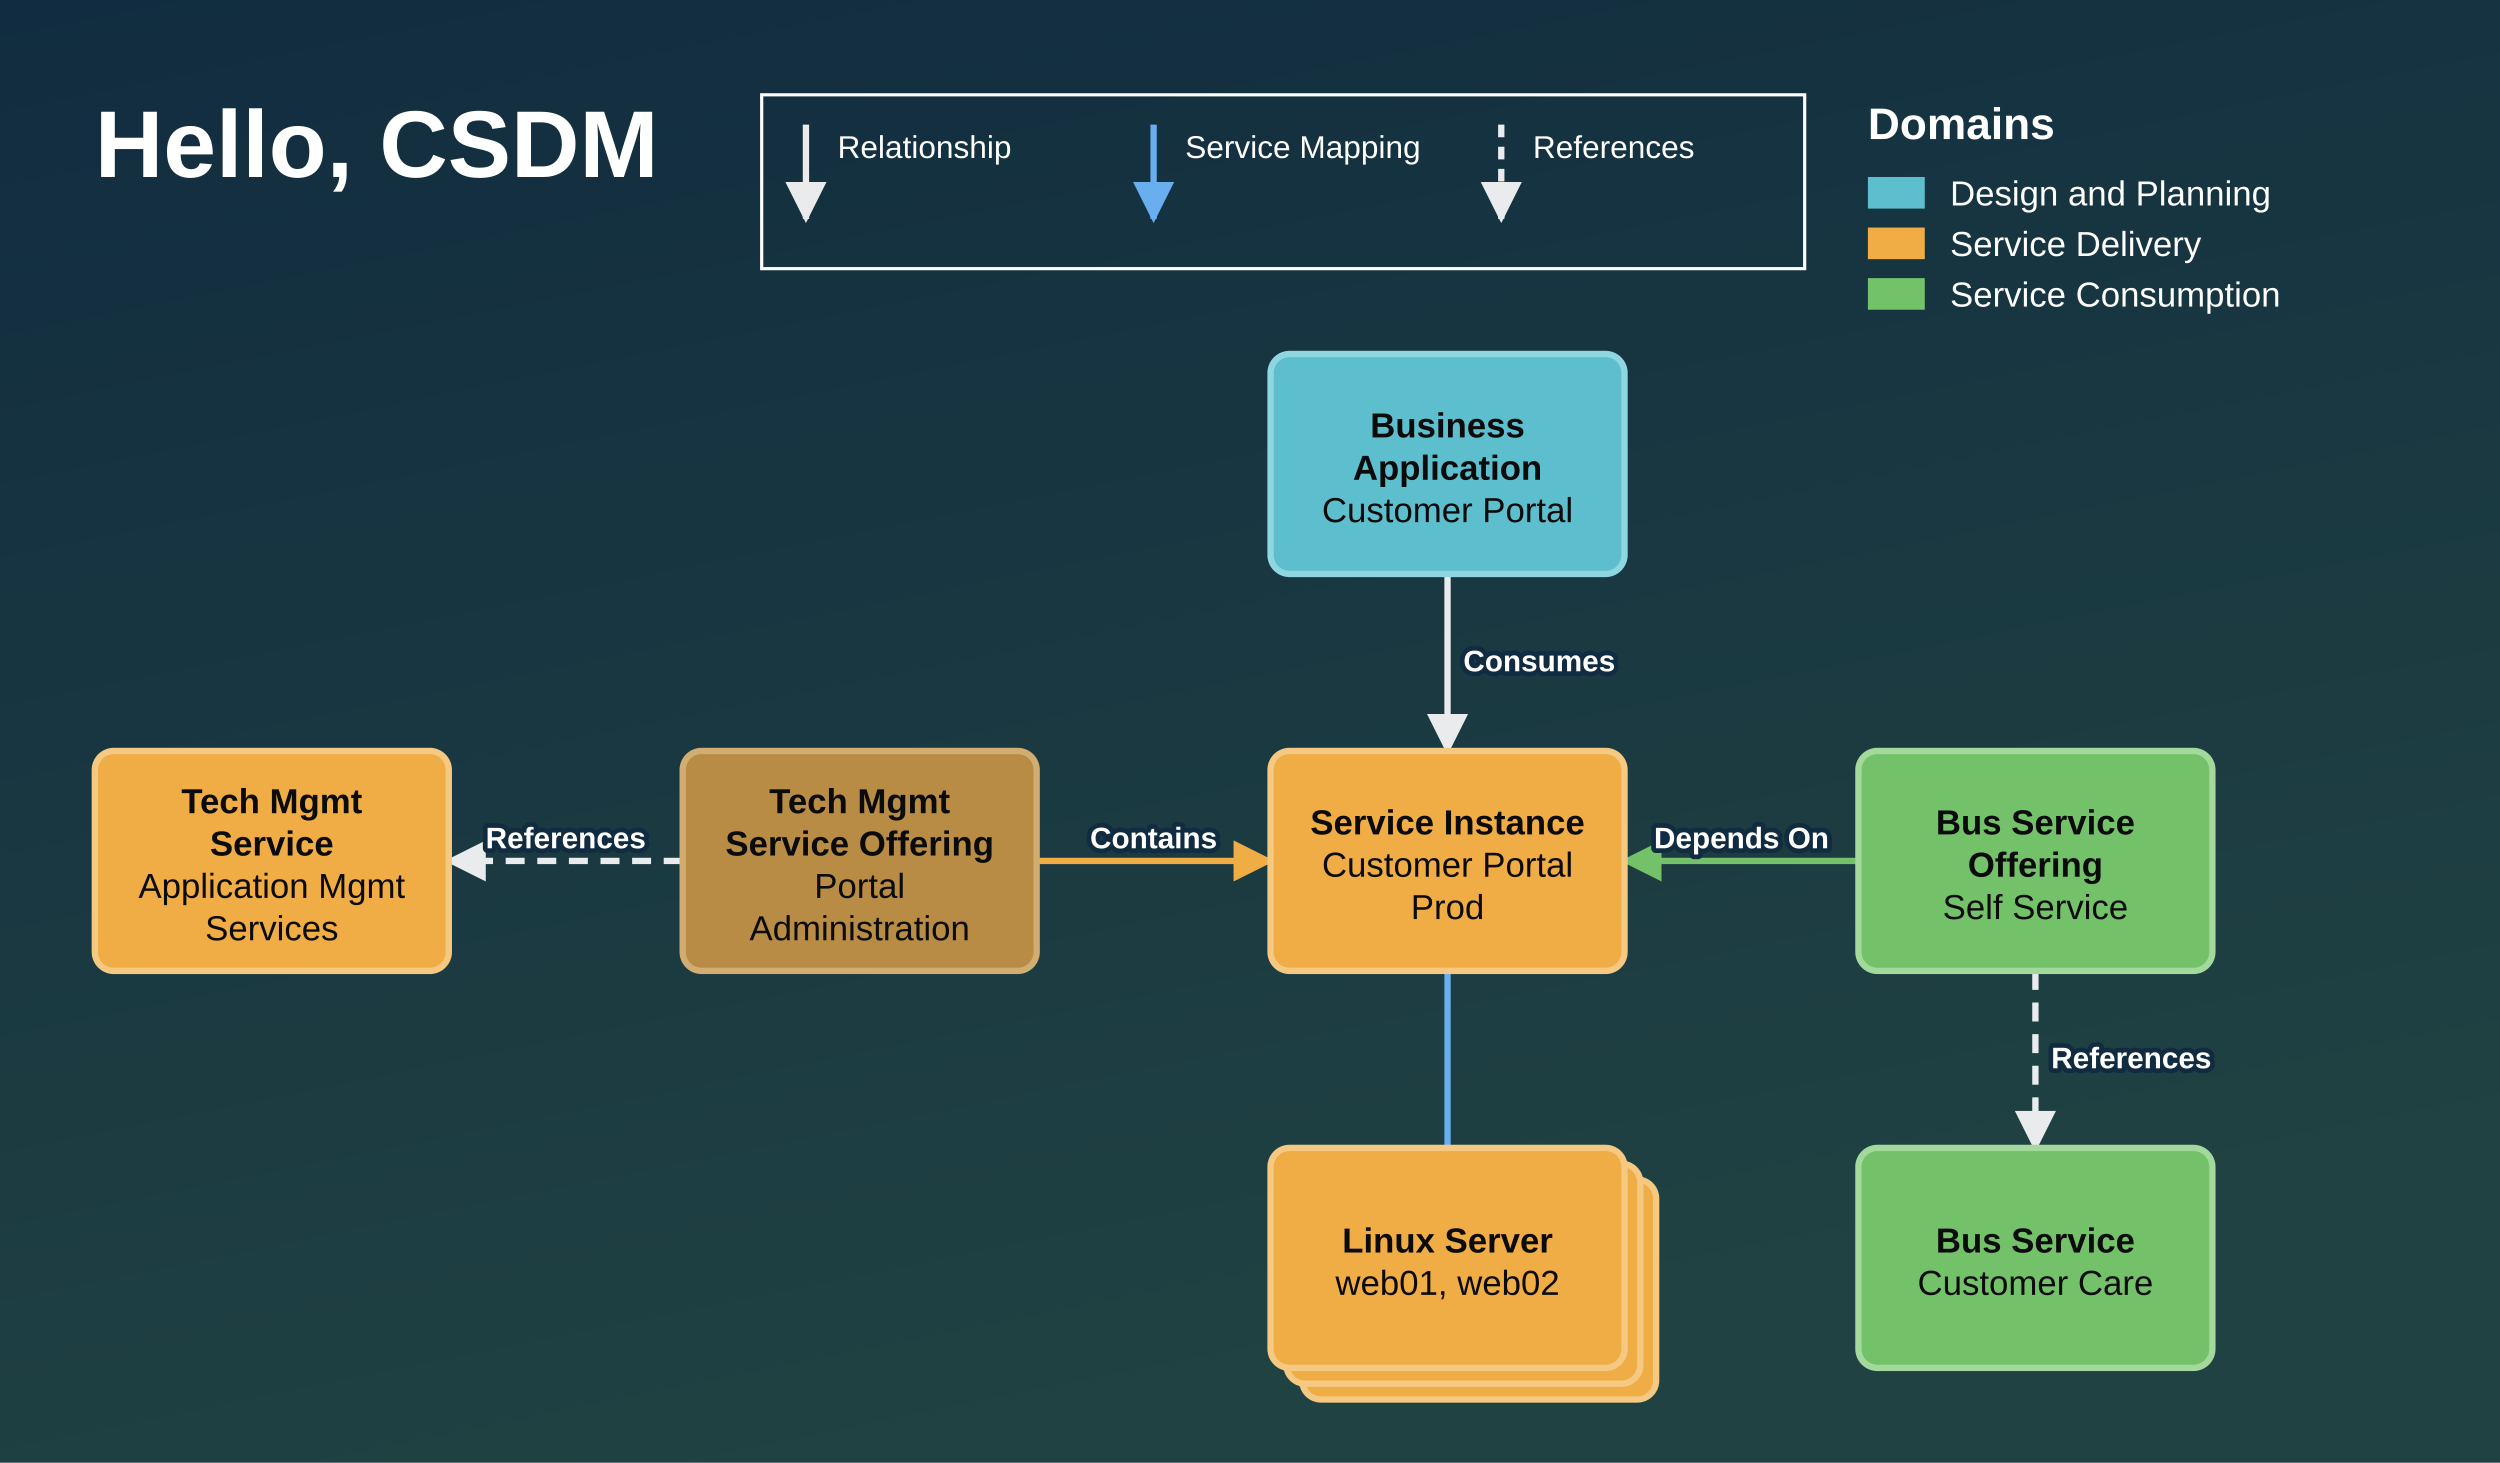
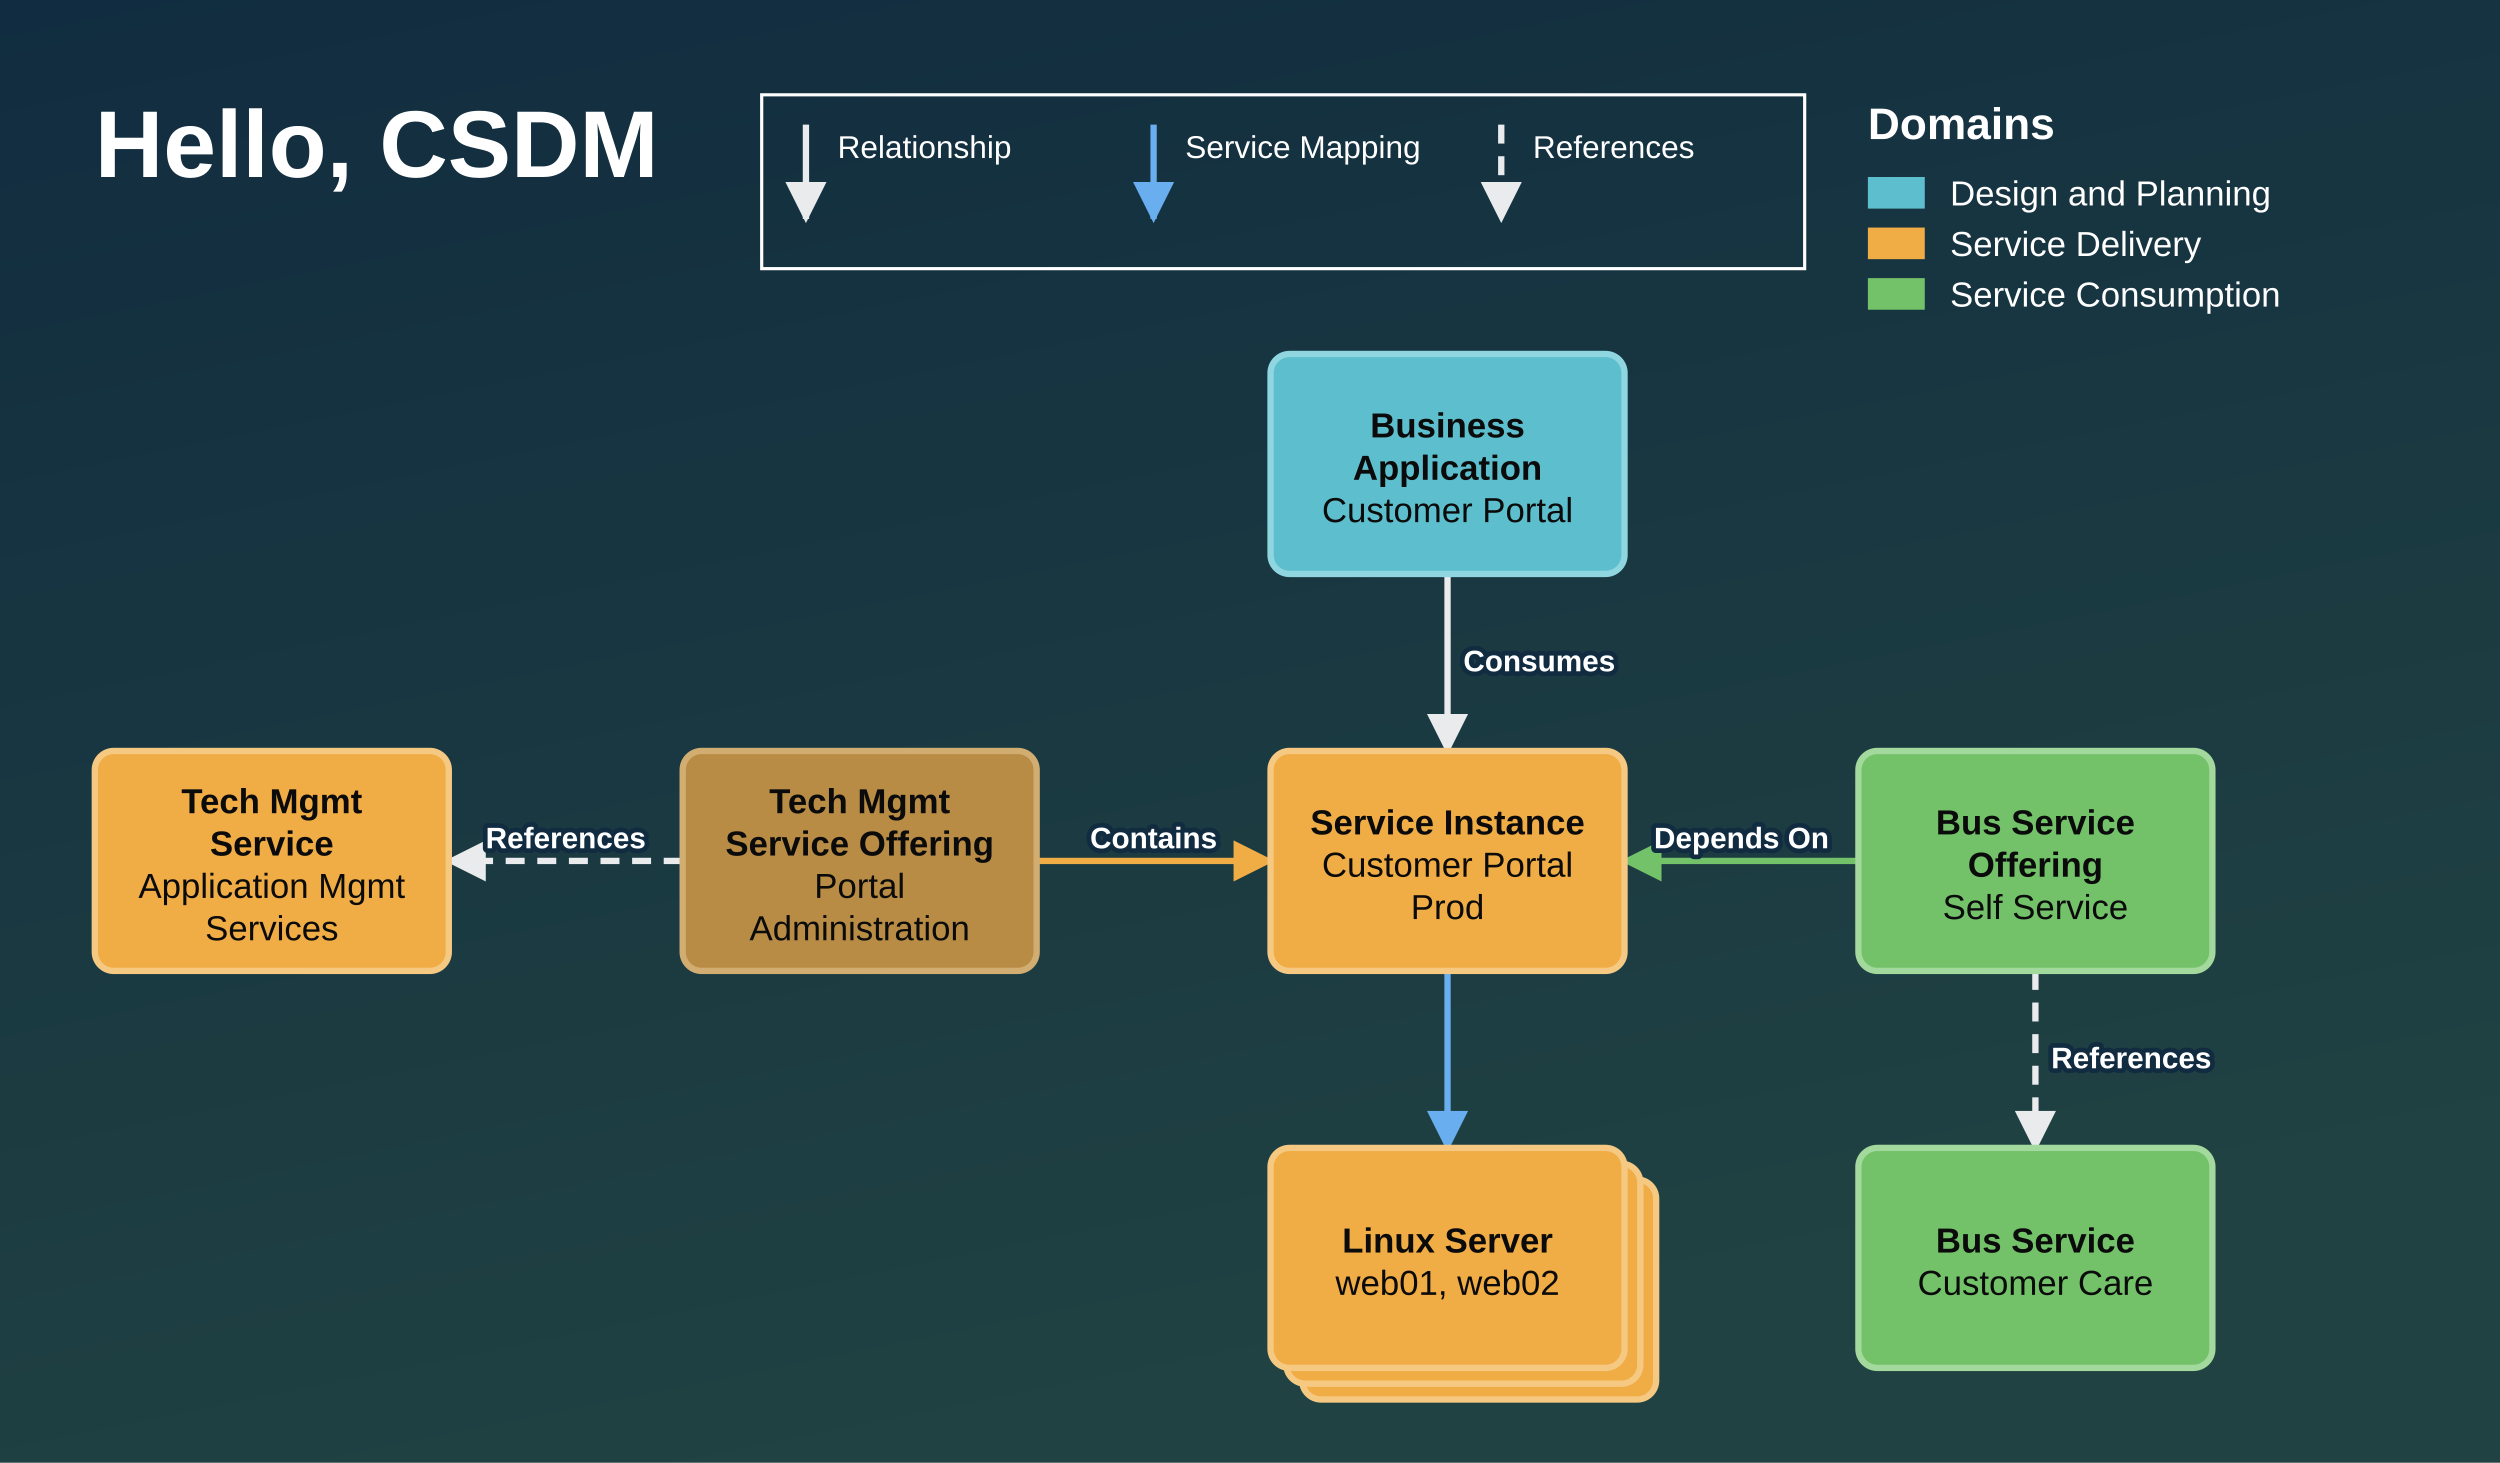
<svg xmlns="http://www.w3.org/2000/svg" viewBox="0 0 791 462.8" width="791" height="462.8" font-family="-apple-system, 'Segoe UI', 'Helvetica Neue', Arial, sans-serif">
  <defs>
    <marker id="arw-e9ebed" viewBox="0 0 10 10" refX="9" refY="5" markerWidth="6.5" markerHeight="6.5" orient="auto-start-reverse">
      <path d="M 0 0 L 10 5 L 0 10 z" fill="#e9ebed" />
    </marker>
    <marker id="arw-f0ac45" viewBox="0 0 10 10" refX="9" refY="5" markerWidth="6.5" markerHeight="6.5" orient="auto-start-reverse">
      <path d="M 0 0 L 10 5 L 0 10 z" fill="#f0ac45" />
    </marker>
    <marker id="arw-73c26a" viewBox="0 0 10 10" refX="9" refY="5" markerWidth="6.5" markerHeight="6.5" orient="auto-start-reverse">
      <path d="M 0 0 L 10 5 L 0 10 z" fill="#73c26a" />
    </marker>
    <marker id="arw-69aeef" viewBox="0 0 10 10" refX="9" refY="5" markerWidth="6.5" markerHeight="6.5" orient="auto-start-reverse">
      <path d="M 0 0 L 10 5 L 0 10 z" fill="#69aeef" />
    </marker>
    <linearGradient id="gf-bg" x1="0" y1="0" x2="0.35" y2="1">
      <stop offset="0" stop-color="#112c40" />
      <stop offset="1" stop-color="#204242" />
    </linearGradient>
  </defs>
  <rect x="0" y="0" width="791" height="462.8" fill="url(#gf-bg)" />
  <text x="30" y="56" font-size="30" font-weight="700" fill="#ffffff">Hello, CSDM</text>
  <text x="591" y="44" font-size="14" font-weight="700" fill="#ffffff">Domains</text>
  <rect x="591" y="56" width="18" height="10" fill="#5dbfcd" />
  <text x="617" y="65" font-size="11" fill="#ffffff">Design and Planning</text>
  <rect x="591" y="72" width="18" height="10" fill="#f0ac45" />
  <text x="617" y="81" font-size="11" fill="#ffffff">Service Delivery</text>
  <rect x="591" y="88" width="18" height="10" fill="#73c26a" />
  <text x="617" y="97" font-size="11" fill="#ffffff">Service Consumption</text>
  <rect x="241" y="30" width="330" height="55" fill="none" stroke="#ffffff" stroke-width="1" />
  <path d="M 255 39.429 L 255 69.286" stroke="#e9ebed" stroke-width="2" marker-end="url(#arw-e9ebed)" />
  <text x="265" y="50" font-size="10" fill="#ffffff">Relationship</text>
  <path d="M 365 39.429 L 365 69.286" stroke="#69aeef" stroke-width="2" marker-end="url(#arw-69aeef)" />
  <text x="375" y="50" font-size="10" fill="#ffffff">Service Mapping</text>
-   <path d="M 475 39.429 L 475 69.286" stroke="#e9ebed" stroke-width="2" stroke-dasharray="4 3" marker-end="url(#arw-e9ebed)" />
+   <path d="M 475 39.429 L 475 69.286" stroke="#e9ebed" stroke-width="2" stroke-dasharray="6 4" marker-end="url(#arw-e9ebed)" />
  <text x="485" y="50" font-size="10" fill="#ffffff">References</text>
  <path d="M 458 181.6 L 458 237.6" fill="none" stroke="#e9ebed" stroke-width="2" marker-end="url(#arw-e9ebed)" />
  <path d="M 328 272.4 L 402 272.4" fill="none" stroke="#f0ac45" stroke-width="2" marker-end="url(#arw-f0ac45)" />
  <path d="M 588 272.4 L 514 272.4" fill="none" stroke="#73c26a" stroke-width="2" marker-end="url(#arw-73c26a)" />
-   <path d="M 458 307.2 L 458 363.2" fill="none" stroke="#69aeef" stroke-width="2" />
+   <path d="M 458 307.2 L 458 363.2" fill="none" stroke="#69aeef" stroke-width="2" marker-end="url(#arw-69aeef)" />
  <path d="M 216 272.4 L 142 272.4" fill="none" stroke="#e9ebed" stroke-width="2" stroke-dasharray="6 4" marker-end="url(#arw-e9ebed)" />
  <path d="M 644 307.2 L 644 363.2" fill="none" stroke="#e9ebed" stroke-width="2" stroke-dasharray="6 4" marker-end="url(#arw-e9ebed)" />
  <rect x="402" y="112" width="112" height="69.6" rx="6" fill="#5dbfcd" stroke="#8fd6e0" stroke-width="2" />
  <text x="458" y="138.4" text-anchor="middle" font-size="11" font-weight="700" fill="#0b0b0b">Business</text>
  <text x="458" y="151.8" text-anchor="middle" font-size="11" font-weight="700" fill="#0b0b0b">Application</text>
  <text x="458" y="165.2" text-anchor="middle" font-size="11" font-weight="400" fill="#0b0b0b">Customer Portal</text>
  <rect x="30" y="237.6" width="112" height="69.6" rx="6" fill="#f0ac45" stroke="#f6c983" stroke-width="2" />
  <text x="86" y="257.3" text-anchor="middle" font-size="11" font-weight="700" fill="#0b0b0b">Tech Mgmt</text>
  <text x="86" y="270.7" text-anchor="middle" font-size="11" font-weight="700" fill="#0b0b0b">Service</text>
  <text x="86" y="284.1" text-anchor="middle" font-size="11" font-weight="400" fill="#0b0b0b">Application Mgmt</text>
  <text x="86" y="297.5" text-anchor="middle" font-size="11" font-weight="400" fill="#0b0b0b">Services</text>
  <rect x="216" y="237.6" width="112" height="69.6" rx="6" fill="#b88c44" stroke="#d2ad72" stroke-width="2" />
  <text x="272" y="257.3" text-anchor="middle" font-size="11" font-weight="700" fill="#0b0b0b">Tech Mgmt</text>
  <text x="272" y="270.7" text-anchor="middle" font-size="11" font-weight="700" fill="#0b0b0b">Service Offering</text>
  <text x="272" y="284.1" text-anchor="middle" font-size="11" font-weight="400" fill="#0b0b0b">Portal</text>
  <text x="272" y="297.5" text-anchor="middle" font-size="11" font-weight="400" fill="#0b0b0b">Administration</text>
  <rect x="402" y="237.6" width="112" height="69.6" rx="6" fill="#f0ac45" stroke="#f6c983" stroke-width="2" />
  <text x="458" y="264" text-anchor="middle" font-size="11" font-weight="700" fill="#0b0b0b">Service Instance</text>
  <text x="458" y="277.4" text-anchor="middle" font-size="11" font-weight="400" fill="#0b0b0b">Customer Portal</text>
  <text x="458" y="290.8" text-anchor="middle" font-size="11" font-weight="400" fill="#0b0b0b">Prod</text>
  <rect x="588" y="237.6" width="112" height="69.6" rx="6" fill="#73c26a" stroke="#a3d99c" stroke-width="2" />
  <text x="644" y="264" text-anchor="middle" font-size="11" font-weight="700" fill="#0b0b0b">Bus Service</text>
  <text x="644" y="277.4" text-anchor="middle" font-size="11" font-weight="700" fill="#0b0b0b">Offering</text>
  <text x="644" y="290.8" text-anchor="middle" font-size="11" font-weight="400" fill="#0b0b0b">Self Service</text>
  <rect x="412" y="373.2" width="112" height="69.6" rx="6" fill="#f0ac45" stroke="#f6c983" stroke-width="2" />
  <rect x="407" y="368.2" width="112" height="69.6" rx="6" fill="#f0ac45" stroke="#f6c983" stroke-width="2" />
  <rect x="402" y="363.2" width="112" height="69.6" rx="6" fill="#f0ac45" stroke="#f6c983" stroke-width="2" />
  <text x="458" y="396.3" text-anchor="middle" font-size="11" font-weight="700" fill="#0b0b0b">Linux Server</text>
  <text x="458" y="409.7" text-anchor="middle" font-size="11" font-weight="400" fill="#0b0b0b">web01, web02</text>
  <rect x="588" y="363.2" width="112" height="69.6" rx="6" fill="#73c26a" stroke="#a3d99c" stroke-width="2" />
  <text x="644" y="396.3" text-anchor="middle" font-size="11" font-weight="700" fill="#0b0b0b">Bus Service</text>
  <text x="644" y="409.7" text-anchor="middle" font-size="11" font-weight="400" fill="#0b0b0b">Customer Care</text>
  <text x="463" y="212.4" text-anchor="start" font-size="9.4" font-weight="600" fill="#ffffff" stroke="#112c40" stroke-width="3" stroke-linejoin="round" paint-order="stroke">Consumes</text>
  <text x="365" y="268.4" text-anchor="middle" font-size="9.4" font-weight="600" fill="#ffffff" stroke="#112c40" stroke-width="3" stroke-linejoin="round" paint-order="stroke">Contains</text>
  <text x="551" y="268.4" text-anchor="middle" font-size="9.4" font-weight="600" fill="#ffffff" stroke="#112c40" stroke-width="3" stroke-linejoin="round" paint-order="stroke">Depends On</text>
  <text x="179" y="268.4" text-anchor="middle" font-size="9.4" font-weight="600" fill="#ffffff" stroke="#112c40" stroke-width="3" stroke-linejoin="round" paint-order="stroke">References</text>
  <text x="649" y="338.0" text-anchor="start" font-size="9.4" font-weight="600" fill="#ffffff" stroke="#112c40" stroke-width="3" stroke-linejoin="round" paint-order="stroke">References</text>
</svg>
